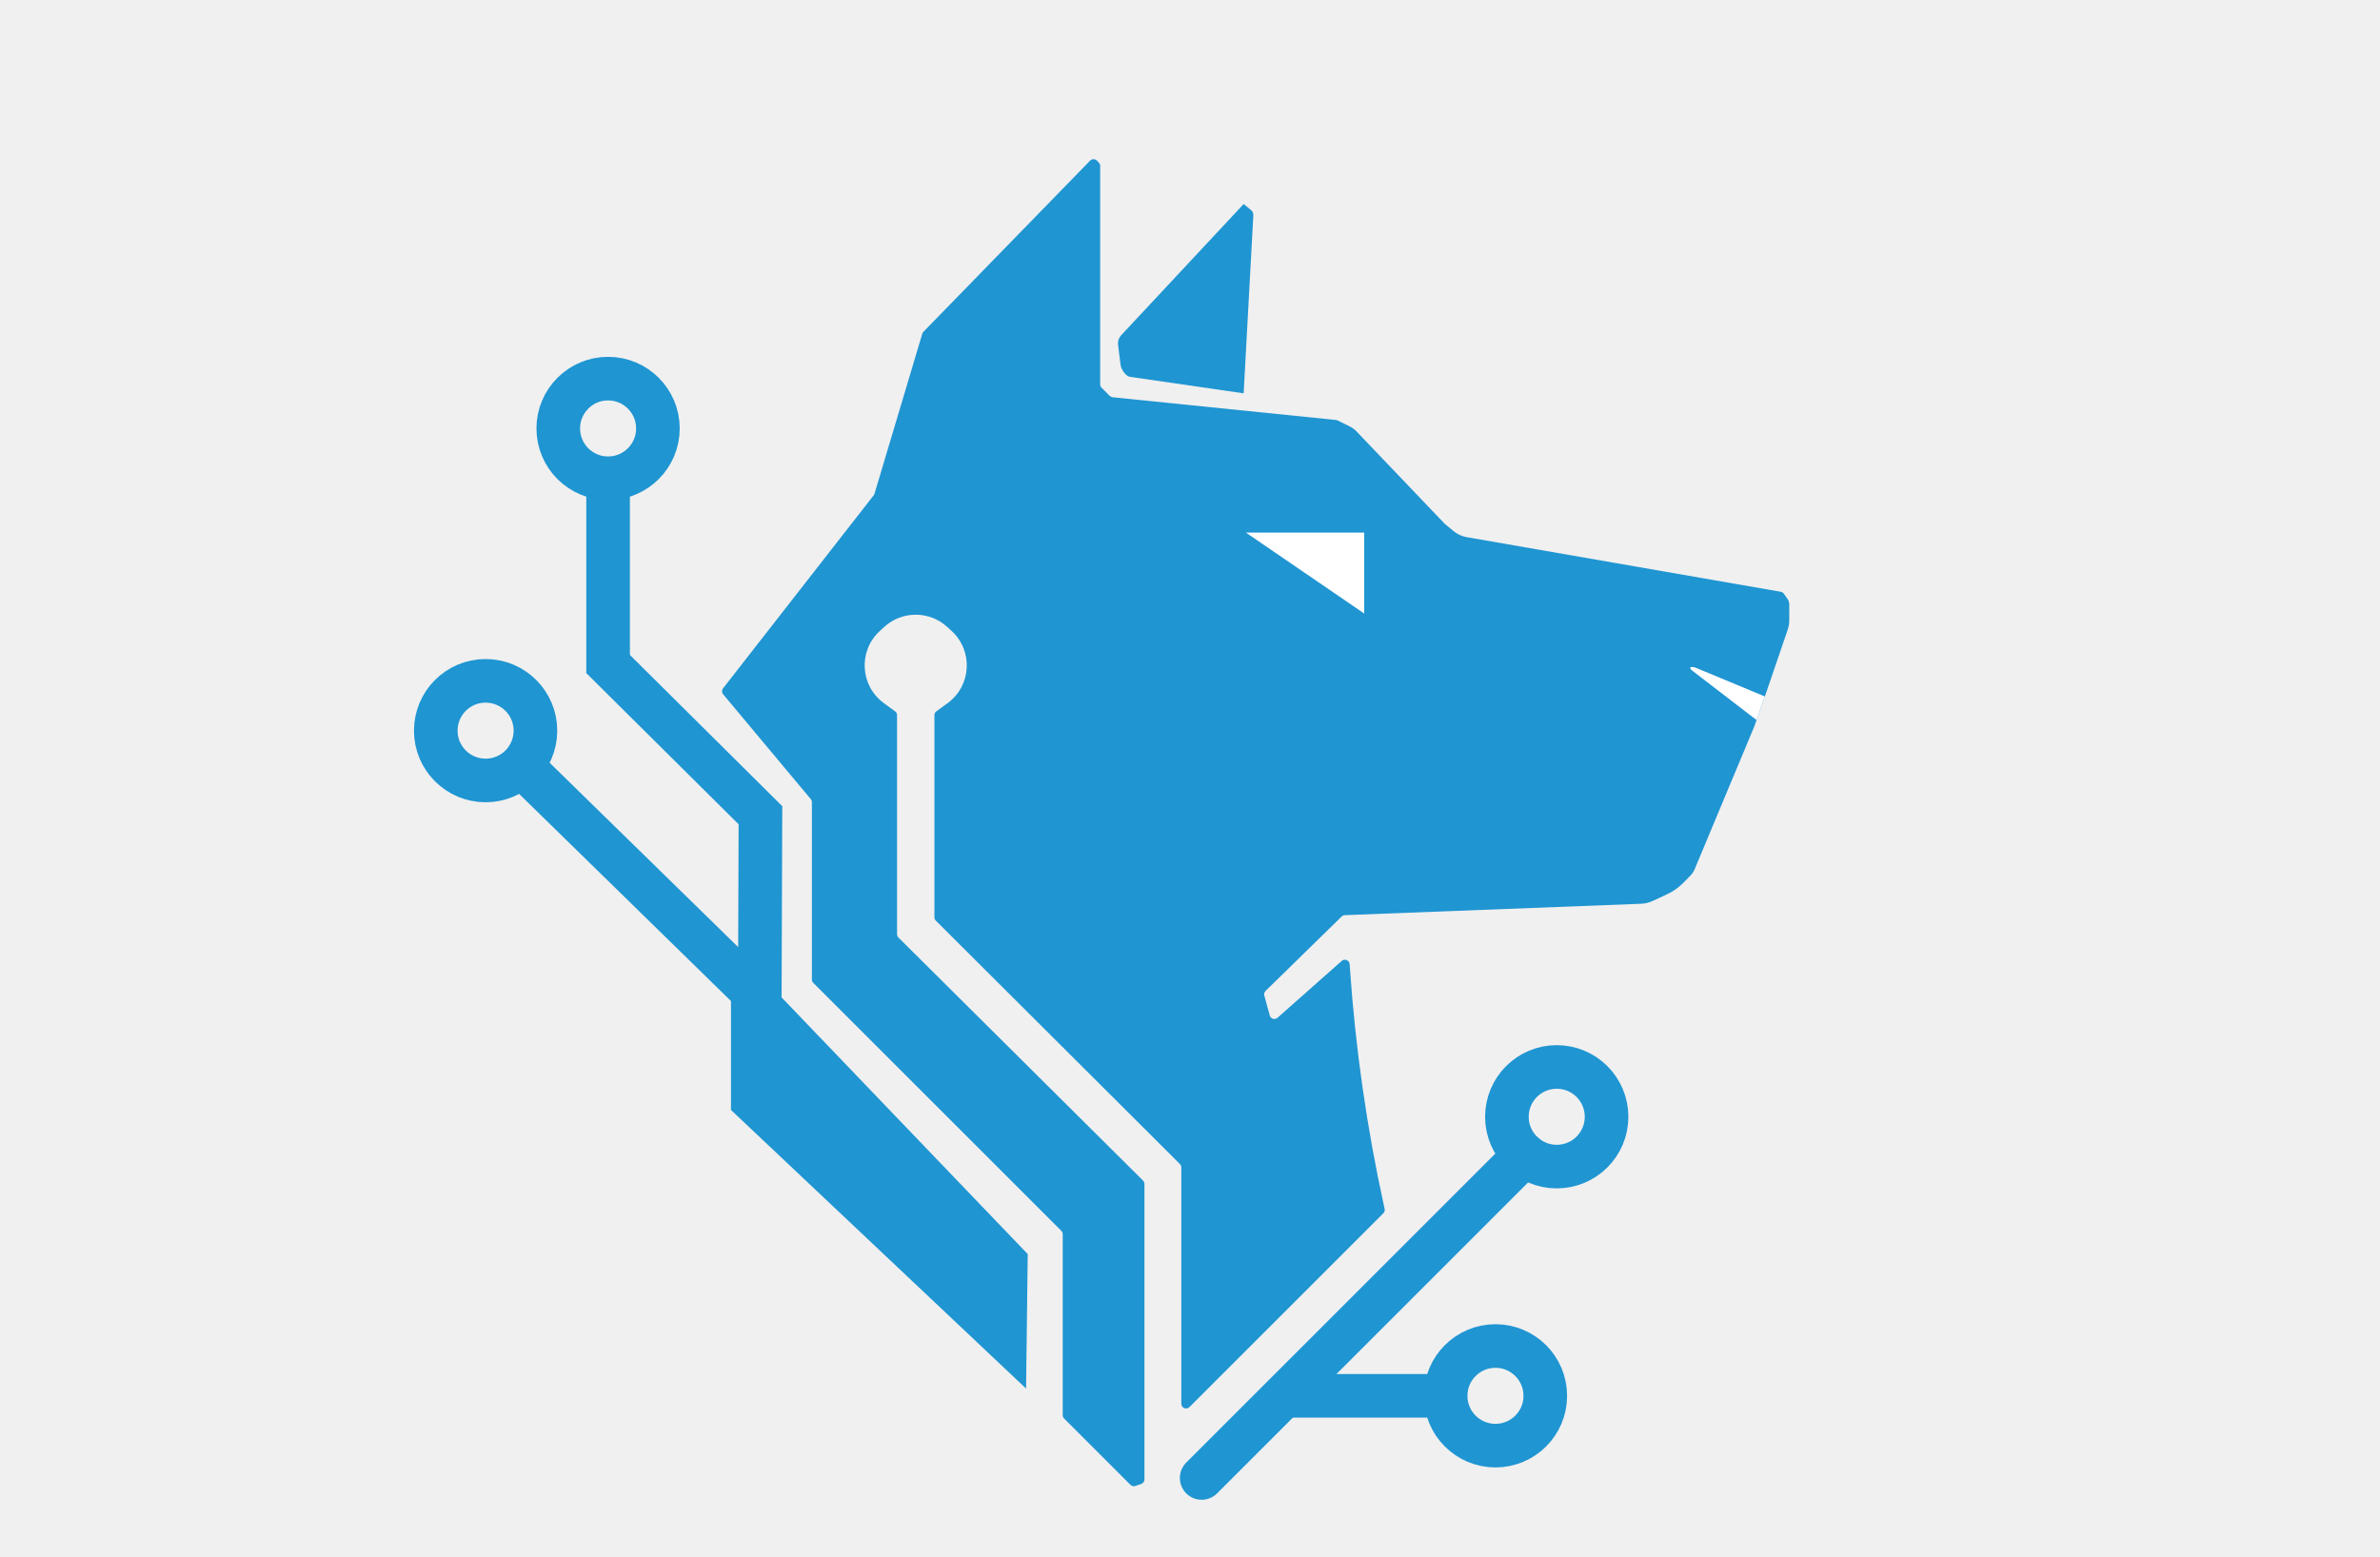
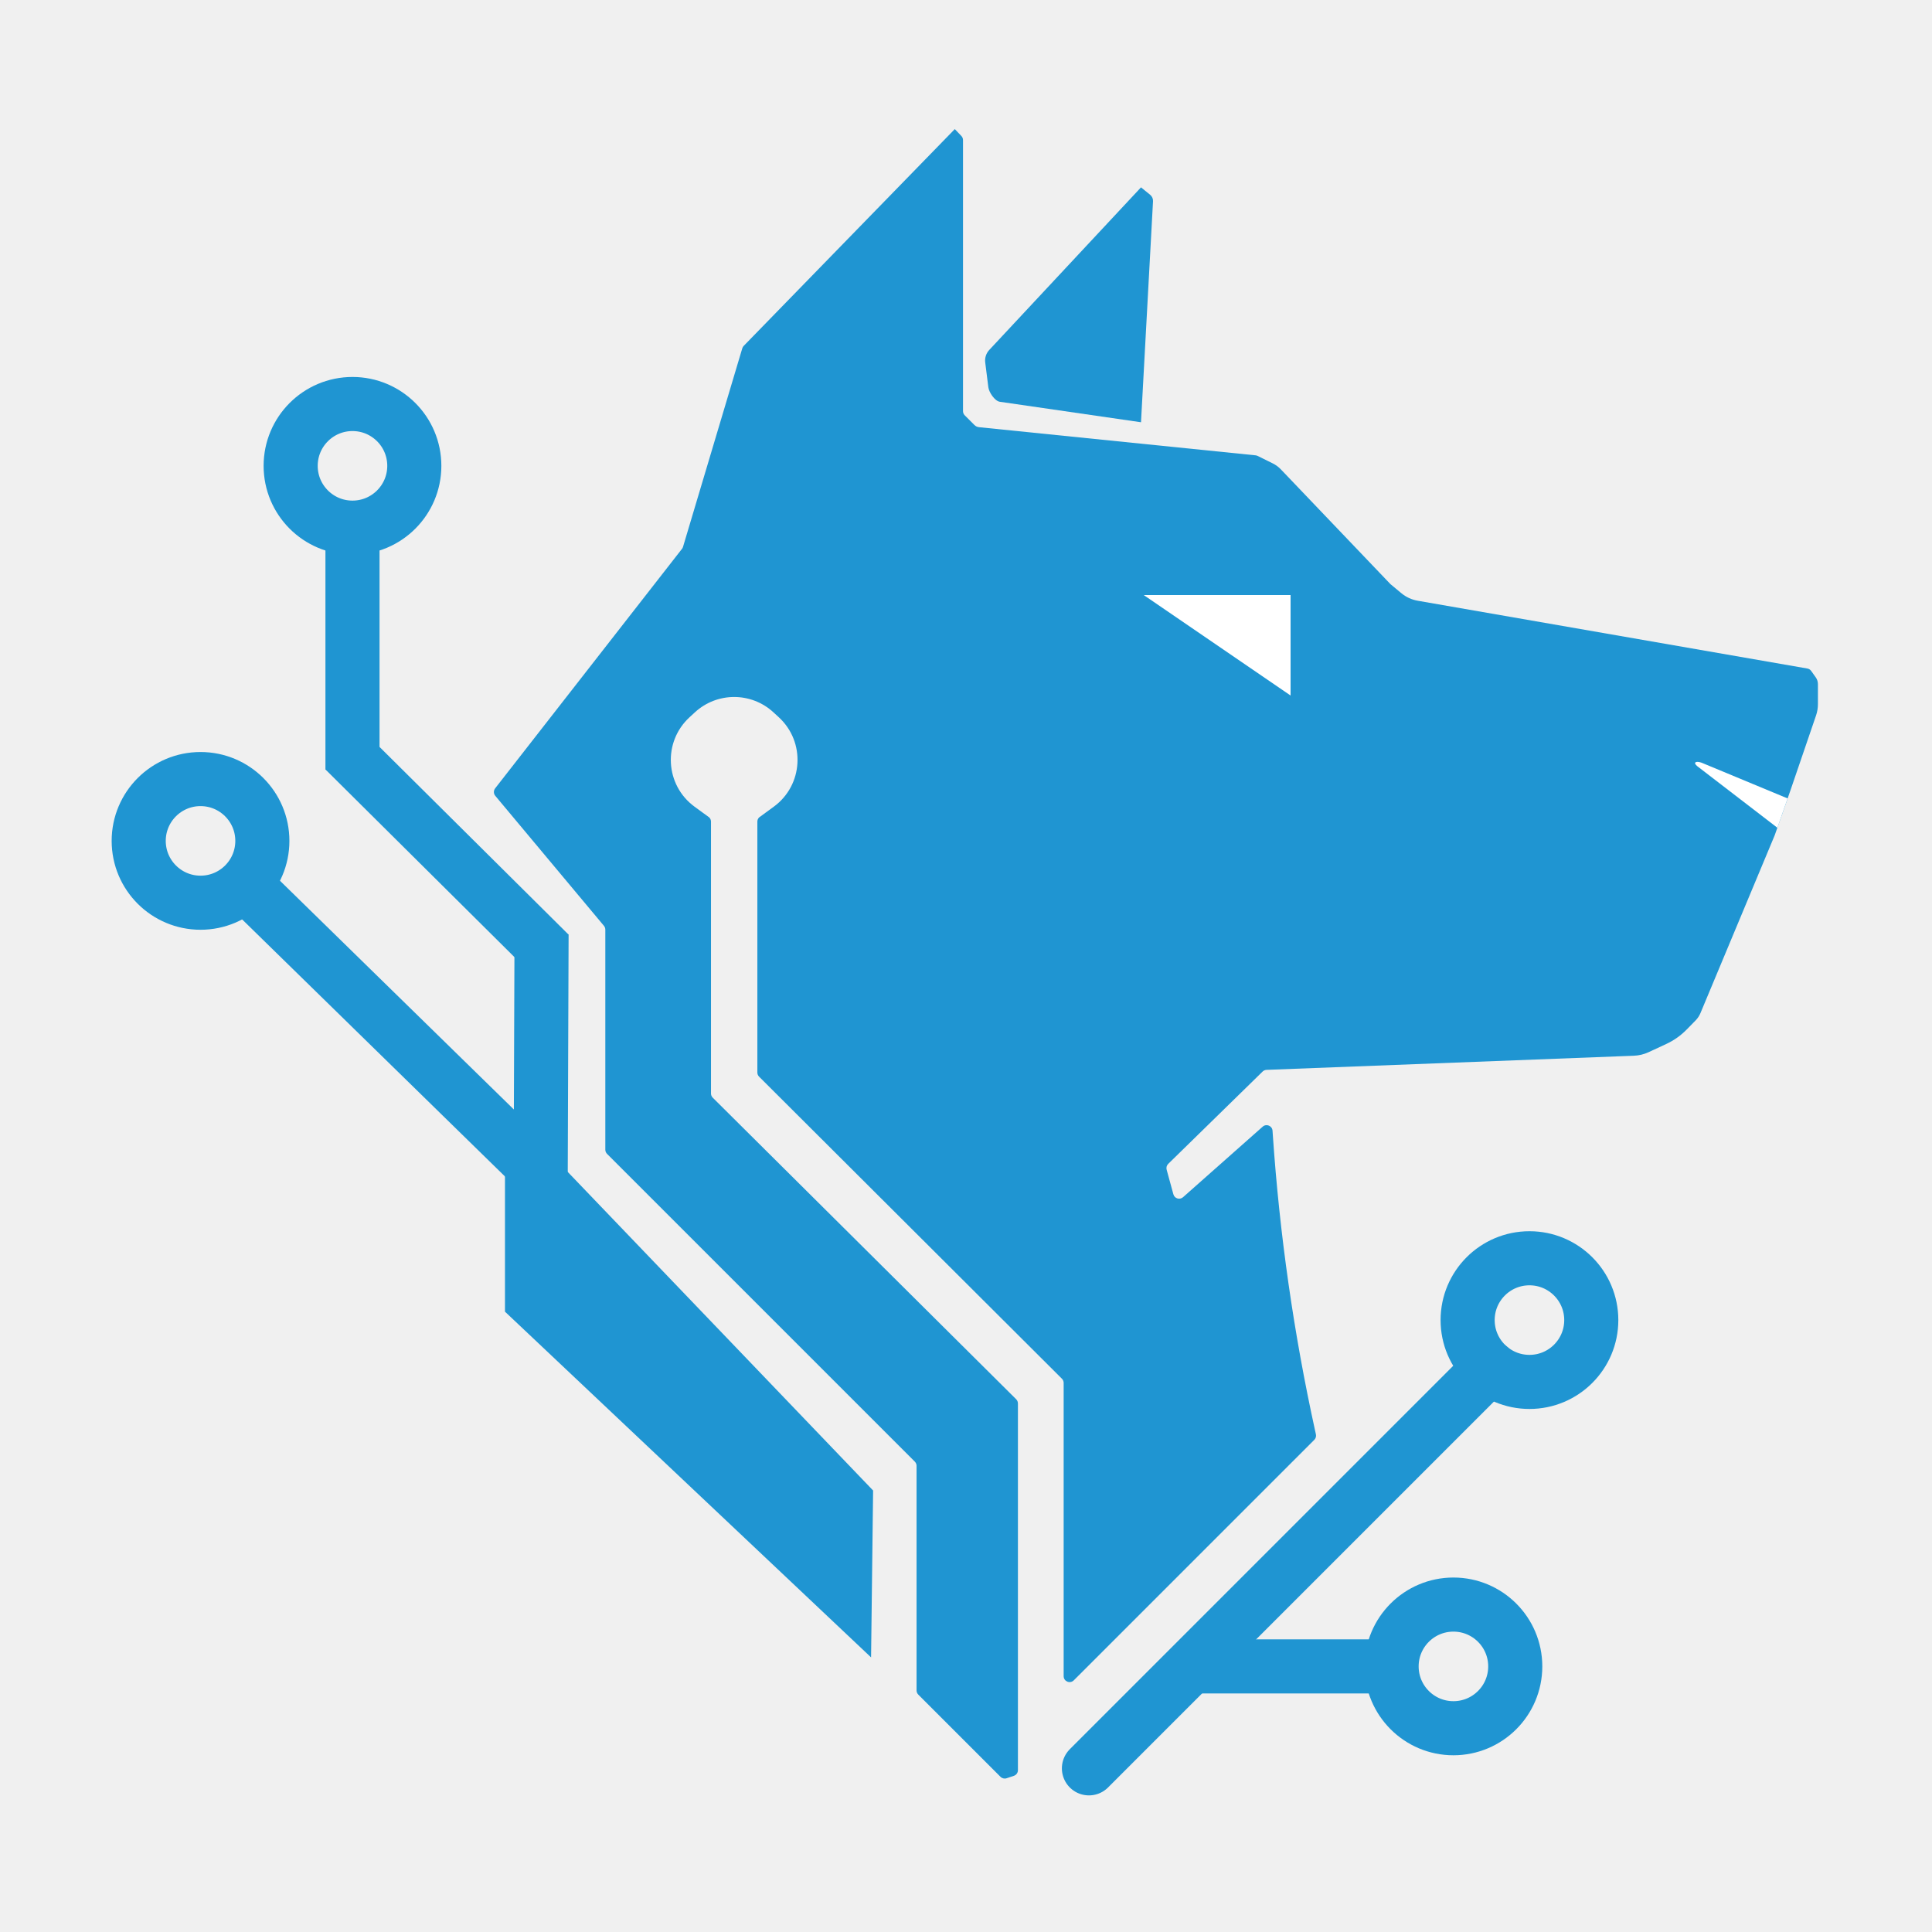
- <svg xmlns="http://www.w3.org/2000/svg" id="Layer_1" data-name="Layer 1" viewBox="0 0 764.179 500">
+ <svg xmlns="http://www.w3.org/2000/svg" id="Layer_1" data-name="Layer 1" viewBox="0 0 500 500">
  <defs>
    <style>
      .cls-1 {
        fill: #1f95d2;
      }

      .cls-2 {
        fill: #fff;
      }

      .cls-3 {
        stroke-linecap: round;
      }

      .cls-3, .cls-4 {
        fill: none;
        stroke: #1f95d2;
        stroke-miterlimit: 10;
        stroke-width: 14px;
      }
    </style>
  </defs>
-   <path class="cls-1" d="M232.166,221.075l48.362-61.993c.118-.151.206-.322.261-.505l15.337-51.383c.071-.237.198-.454.371-.632l53.517-54.963c.606-.623,1.609-.618,2.209.01l.602.63c.273.286.425.665.425,1.06v70.155c0,.407.162.797.45,1.085l2.502,2.502c.319.319.739.519,1.188.564l71.582,7.286c.182.019.36.07.524.151l3.898,1.925c.79.39,1.505.915,2.113,1.552l28.294,29.632c.041.043.084.083.129.121l2.762,2.295c1.213,1.008,2.669,1.681,4.223,1.951l100.853,17.545c.398.069.753.293.988.623l1.184,1.664c.365.513.561,1.126.561,1.756v5.181c0,.993-.164,1.98-.485,2.92l-6.57,19.223c-.286.836-3.881,11.196-4.152,11.844l-19.197,45.975c-.291.697-.712,1.332-1.24,1.872l-2.326,2.377c-1.517,1.55-3.301,2.812-5.268,3.726l-4.573,2.126c-1.198.557-2.495.87-3.815.921l-95.073,3.659c-.38.015-.742.17-1.014.436l-24.431,23.894c-.399.39-.554.965-.407,1.503l1.747,6.377c.3,1.096,1.647,1.497,2.498.743l20.609-18.252c.954-.845,2.462-.227,2.549,1.044l.082,1.202c1.757,25.704,5.411,51.243,10.932,76.408l.214.974c.112.511-.044,1.044-.414,1.414l-62.25,62.25c-.967.967-2.62.282-2.62-1.085v-75.891c0-.408-.162-.799-.451-1.087l-78.368-78.168c-.289-.288-.451-.679-.451-1.087v-64.921c0-.407.162-.797.45-1.085l3.794-2.771c7.638-5.579,8.269-16.748,1.308-23.152l-1.396-1.284c-5.741-5.281-14.571-5.281-20.312,0l-1.396,1.284c-6.961,6.404-6.33,17.573,1.308,23.152l3.794,2.771c.288.288.45.678.45,1.085v70.355c0,.409.163.801.453,1.089l78.529,78.048c.29.288.453.68.453,1.089v94.909c0,.66-.421,1.245-1.047,1.455l-1.885.632c-.552.185-1.162.042-1.573-.37l-21.279-21.279c-.288-.288-.45-.678-.45-1.085v-58.119c0-.407-.162-.797-.45-1.085l-79.648-79.648c-.288-.288-.45-.678-.45-1.085v-56.953c0-.36-.126-.708-.357-.984l-28.123-33.649c-.464-.555-.477-1.358-.032-1.928Z" />
-   <polygon class="cls-2" points="438.024 171.049 400.024 171.049 438.024 197.049 438.024 171.049" />
-   <path class="cls-2" d="M564.011,231.274l-20.674-15.89c-1.253-.996-.47-1.475,1.043-.954l22.282,9.254-2.65,7.59Z" />
-   <path class="cls-1" d="M399.314,126.33l3.11-57.202c.035-.639-.239-1.257-.736-1.661l-2.374-1.929-39.271,42.081c-.81.868-1.192,2.051-1.044,3.228l.808,6.426c.164,1.307,1.633,3.522,2.93,3.749l36.577,5.308Z" />
-   <polyline class="cls-1" points="234.709 321.033 234.709 356.506 329.457 445.978 329.984 402.791 234.709 303.396" />
-   <line class="cls-4" x1="243.947" y1="323.17" x2="244.178" y2="258.885" />
-   <line class="cls-4" x1="246.238" y1="263.896" x2="193.178" y2="211.214" />
-   <line class="cls-4" x1="195.247" y1="216.192" x2="195.247" y2="153.607" />
-   <line class="cls-4" x1="244.063" y1="320.871" x2="167.357" y2="245.855" />
-   <circle class="cls-4" cx="195.247" cy="137.607" r="16" />
-   <circle class="cls-4" cx="155.921" cy="234.671" r="16" />
-   <line class="cls-3" x1="385.837" y1="474.695" x2="489.576" y2="370.956" />
-   <circle class="cls-4" cx="499.844" cy="358.687" r="16" />
-   <circle class="cls-4" cx="480.168" cy="448.312" r="16" />
-   <line class="cls-4" x1="412.22" y1="448.312" x2="464.168" y2="448.312" />
+   <path class="cls-1" d="M128.142,204.025l48.362-61.993c.118-.151.206-.322.261-.505l15.337-51.383c.071-.237.198-.454.371-.632l54.627-56.103,1.701,1.78c.273.286.425.665.425,1.06v70.155c0,.407.162.797.45,1.085l2.502,2.502c.319.319.739.519,1.188.564l71.582,7.286c.182.019.36.07.524.151l3.898,1.925c.79.39,1.505.915,2.113,1.552l28.294,29.632c.041.043.084.083.129.121l2.762,2.295c1.213,1.008,2.669,1.681,4.223,1.951l100.853,17.545c.398.069.753.293.988.623l1.184,1.664c.365.513.561,1.126.561,1.756v5.181c0,.993-.164,1.98-.485,2.92l-6.57,19.223c-.286.836-3.881,11.196-4.152,11.844l-19.197,45.975c-.291.697-.712,1.332-1.24,1.872l-2.326,2.377c-1.517,1.55-3.301,2.812-5.268,3.726l-4.573,2.126c-1.198.557-2.495.87-3.815.921l-95.073,3.659c-.38.015-.742.17-1.014.436l-24.431,23.894c-.399.39-.554.965-.407,1.503l1.747,6.377c.3,1.096,1.647,1.497,2.498.743l20.609-18.252c.954-.845,2.462-.227,2.549,1.044l.082,1.202c1.757,25.704,5.411,51.243,10.932,76.408l.214.974c.112.511-.044,1.044-.414,1.414l-62.25,62.25c-.967.967-2.62.282-2.62-1.085v-75.891c0-.408-.162-.799-.451-1.087l-78.368-78.168c-.289-.288-.451-.679-.451-1.087v-64.921c0-.407.162-.797.45-1.085l3.794-2.771c7.638-5.579,8.269-16.748,1.308-23.152l-1.396-1.284c-5.741-5.281-14.571-5.281-20.312,0l-1.396,1.284c-6.961,6.404-6.33,17.573,1.308,23.152l3.794,2.771c.288.288.45.678.45,1.085v70.355c0,.409.163.801.453,1.089l78.529,78.048c.29.288.453.68.453,1.089v94.909c0,.66-.421,1.245-1.047,1.455l-1.885.632c-.552.185-1.162.042-1.573-.37l-21.279-21.279c-.288-.288-.45-.678-.45-1.085v-58.119c0-.407-.162-.797-.45-1.085l-79.648-79.648c-.288-.288-.45-.678-.45-1.085v-56.953c0-.36-.126-.708-.357-.984l-28.123-33.649c-.464-.555-.477-1.358-.032-1.928Z" />
+   <polygon class="cls-2" points="334 154 296 154 334 180 334 154" />
+   <path class="cls-2" d="M459.987,214.225l-20.674-15.89c-1.253-.996-.47-1.475,1.043-.954l22.282,9.254-2.65,7.59Z" />
+   <path class="cls-1" d="M295.29,109.28l3.11-57.202c.035-.639-.239-1.257-.736-1.661l-2.374-1.929-39.271,42.081c-.81.868-1.192,2.051-1.044,3.228l.808,6.426c.164,1.307,1.633,3.522,2.93,3.749l36.577,5.308Z" />
+   <polyline class="cls-1" points="130.686 303.984 130.686 339.456 225.433 428.929 225.96 385.742 130.686 286.346" />
+   <line class="cls-4" x1="139.924" y1="306.121" x2="140.154" y2="241.835" />
+   <line class="cls-4" x1="142.215" y1="246.846" x2="89.154" y2="194.165" />
+   <line class="cls-4" x1="91.223" y1="199.143" x2="91.223" y2="136.558" />
+   <line class="cls-4" x1="140.039" y1="303.821" x2="63.334" y2="228.806" />
+   <circle class="cls-4" cx="91.223" cy="120.558" r="16" />
+   <circle class="cls-4" cx="51.897" cy="217.621" r="16" />
+   <line class="cls-3" x1="281.814" y1="457.646" x2="385.553" y2="353.907" />
+   <circle class="cls-4" cx="395.821" cy="341.638" r="16" />
+   <circle class="cls-4" cx="376.145" cy="431.263" r="16" />
+   <line class="cls-4" x1="308.197" y1="431.263" x2="360.145" y2="431.263" />
</svg>
